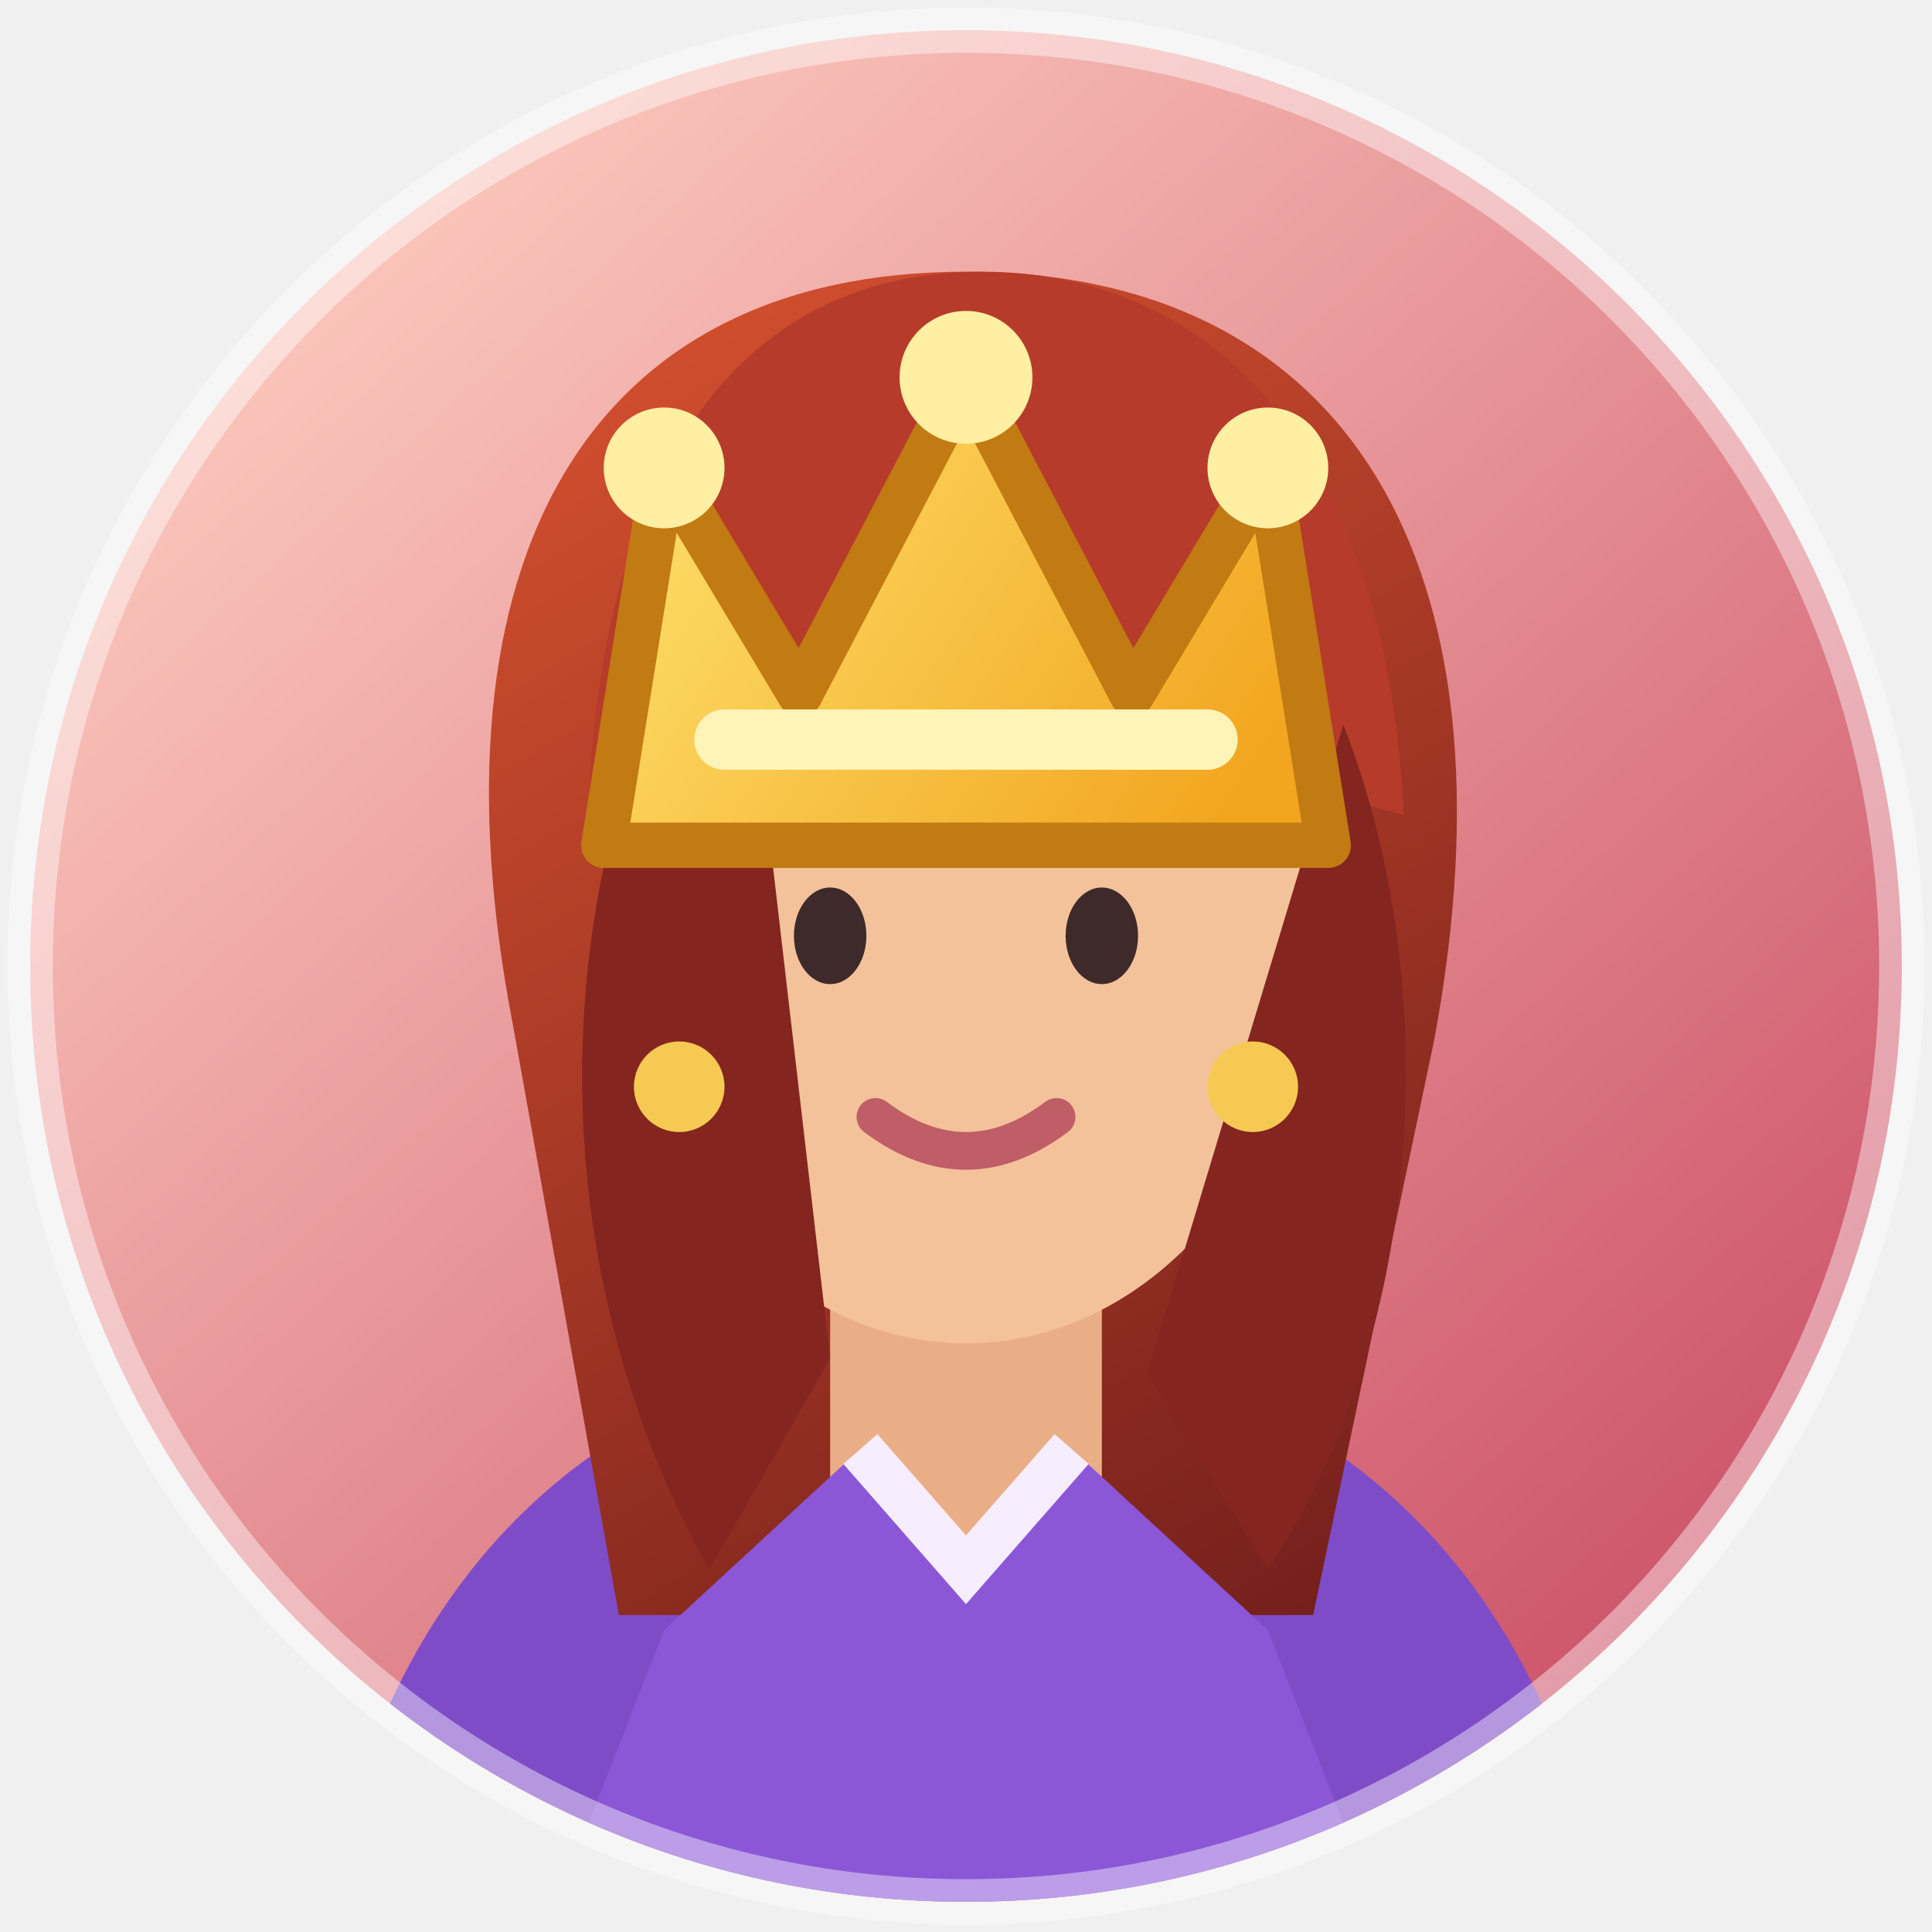
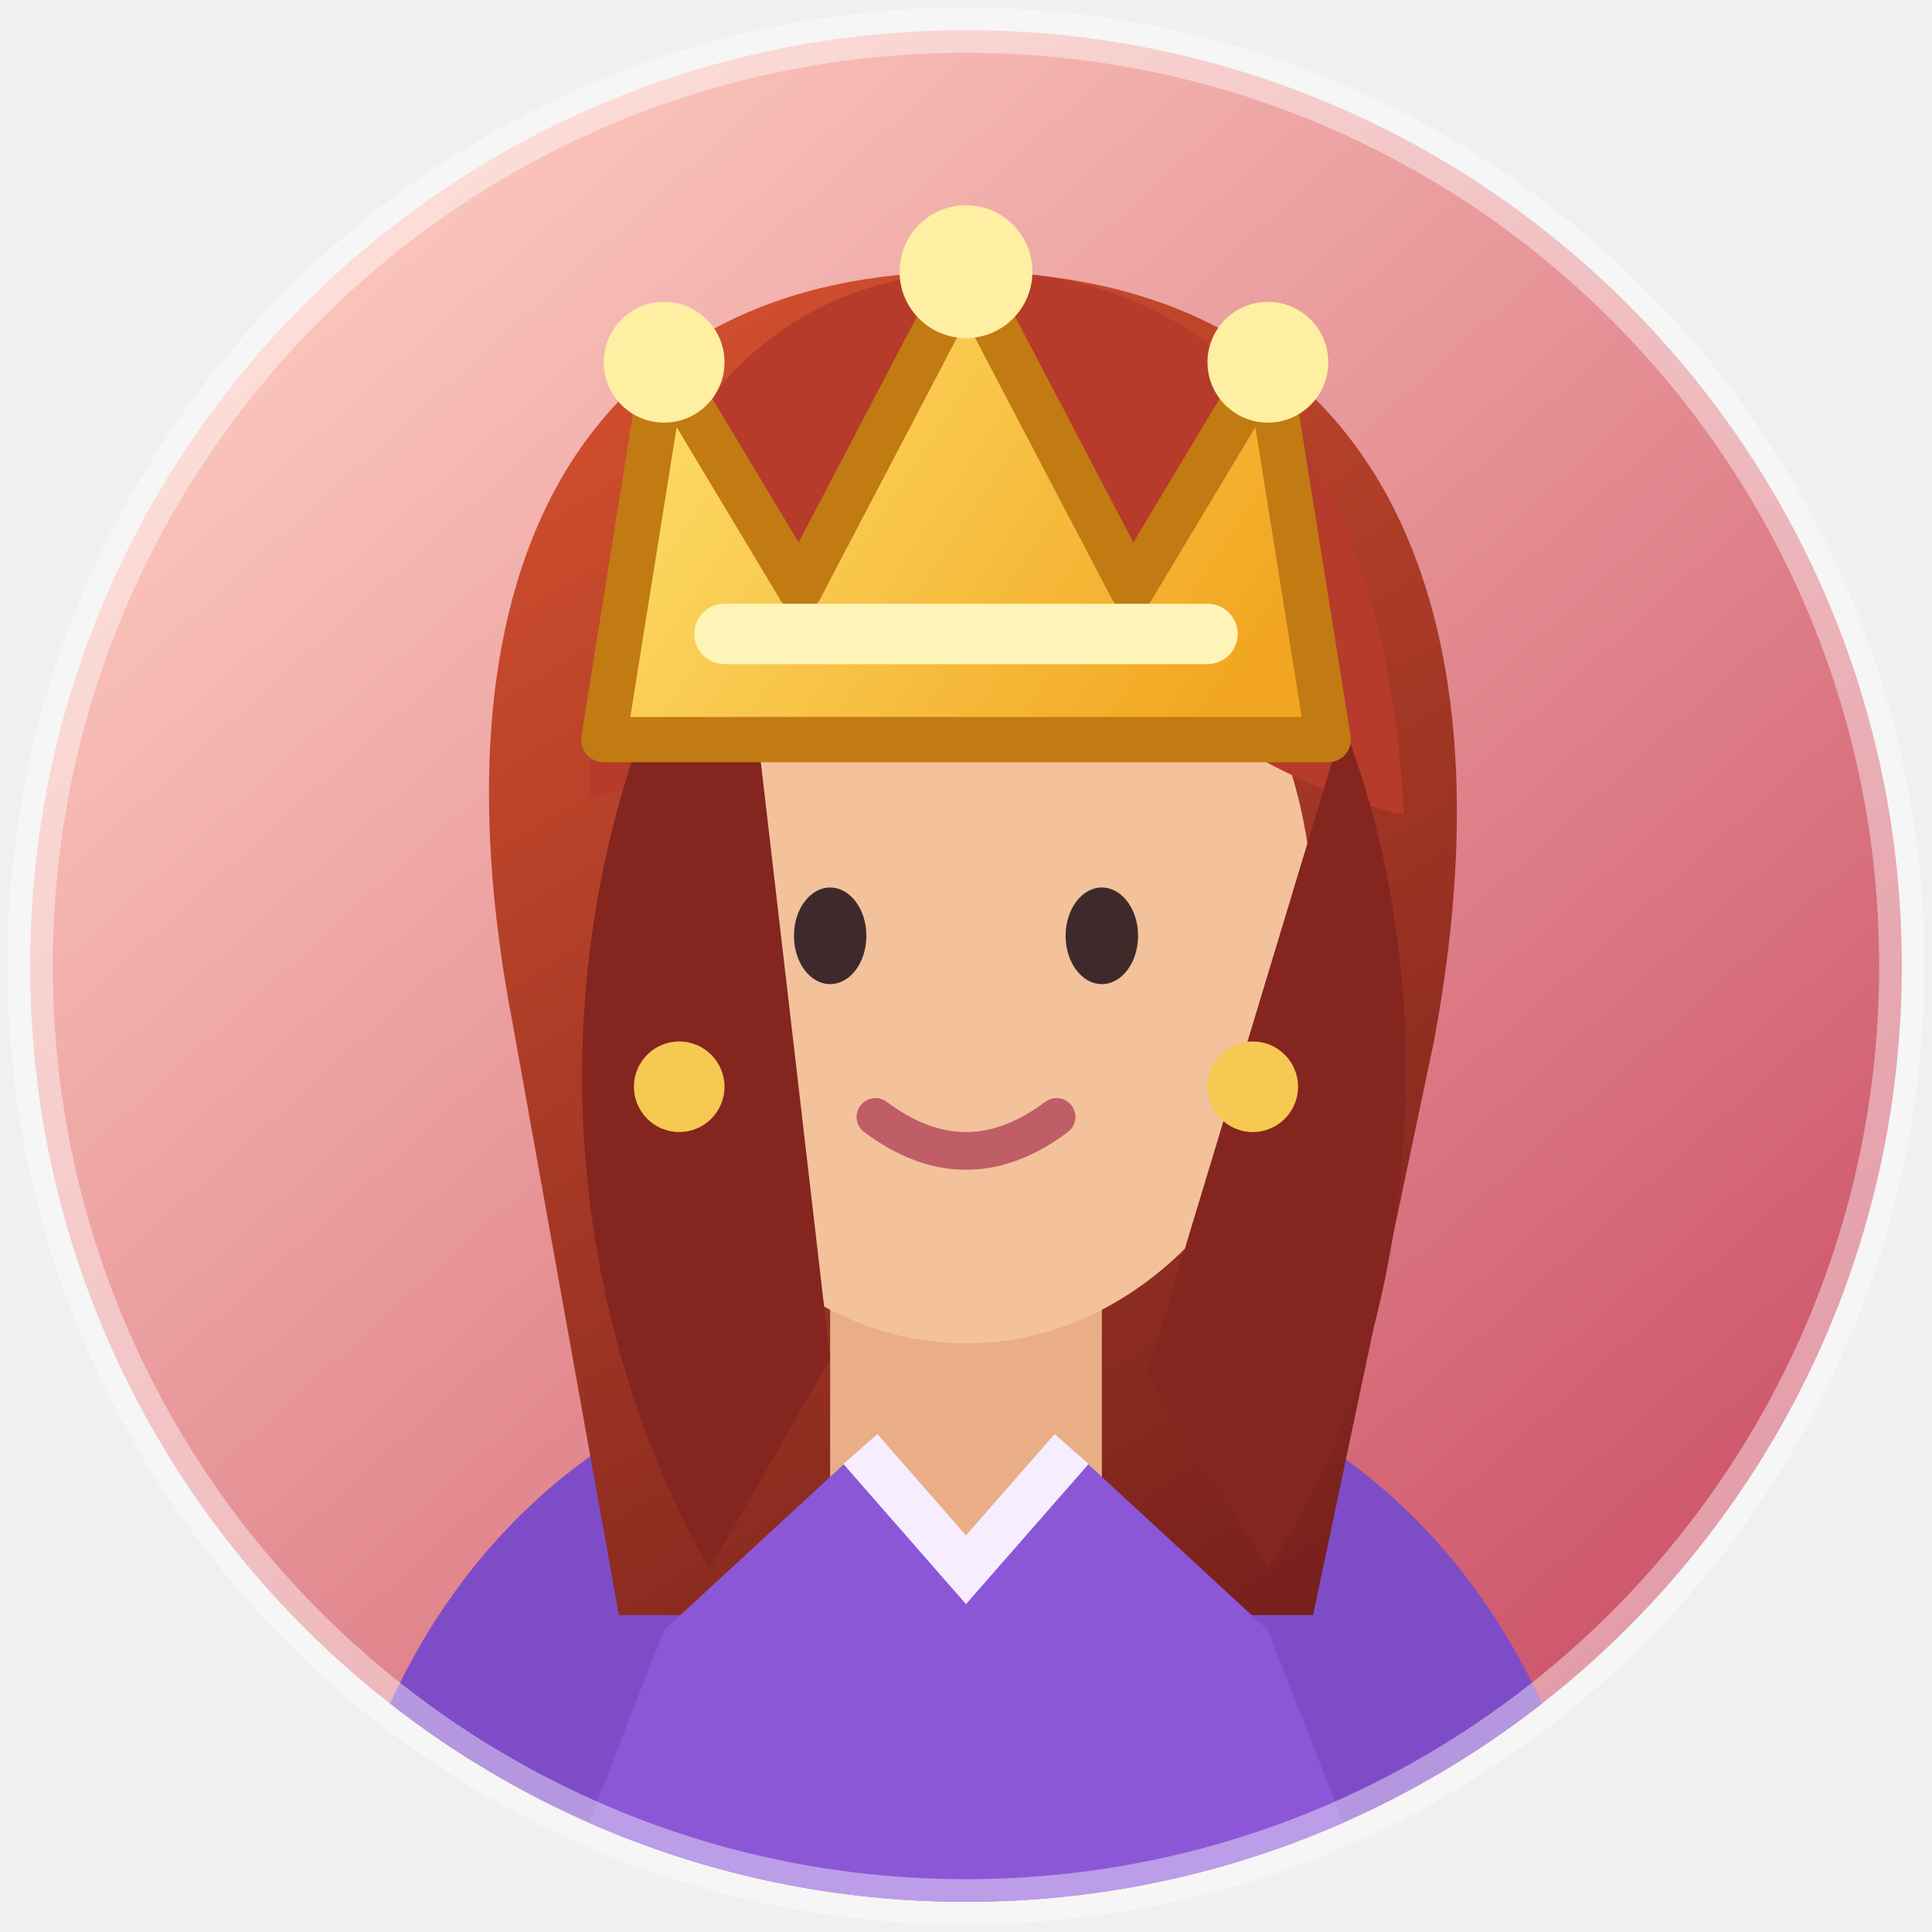
<svg xmlns="http://www.w3.org/2000/svg" viewBox="0 0 128 128">
  <defs>
    <linearGradient id="pelirroja-corona-bg" x1="14" y1="7" x2="116" y2="120" gradientUnits="userSpaceOnUse">
      <stop stop-color="#FFD1C4" />
      <stop offset="1" stop-color="#C94A62" />
    </linearGradient>
    <linearGradient id="pelirroja-corona-hair" x1="38" y1="18" x2="91" y2="104" gradientUnits="userSpaceOnUse">
      <stop stop-color="#D6512F" />
      <stop offset="1" stop-color="#76201C" />
    </linearGradient>
    <linearGradient id="pelirroja-corona-crown" x1="42" y1="16" x2="87" y2="46" gradientUnits="userSpaceOnUse">
      <stop stop-color="#FFE978" />
      <stop offset="1" stop-color="#F2A51F" />
    </linearGradient>
    <clipPath id="pelirroja-corona-clip">
      <circle cx="64" cy="64" r="62" />
    </clipPath>
  </defs>
  <circle cx="64" cy="64" r="62" fill="url(#pelirroja-corona-bg)" />
  <g clip-path="url(#pelirroja-corona-clip)">
    <path d="M21 131c3-27 20-42 43-42s40 15 43 42" fill="#7F4CC8" />
    <path d="M34 68c-6-31 5-50 30-50s37 19 31 51l-8 38H41z" fill="url(#pelirroja-corona-hair)" />
    <path d="M55 82h18v20H55z" fill="#E9AE86" />
    <ellipse cx="64" cy="61" rx="23" ry="28" fill="#F3C29B" />
    <path d="M39 53c1-22 10-35 26-35 17 0 27 14 28 36-12-3-21-11-27-22-5 10-13 17-27 21z" fill="#B63B2A" />
    <path d="M42 50c-6 18-4 38 5 54l8-14-5-43zM89 48L76 91l8 13c10-15 12-38 5-56z" fill="#84251F" />
-     <path d="M44 31l9 15 11-21 11 21 9-15 4 25H40z" fill="url(#pelirroja-corona-crown)" stroke="#C27A13" stroke-width="3" stroke-linejoin="round" />
-     <circle cx="44" cy="31" r="4" fill="#FFEFA2" />
-     <circle cx="64" cy="25" r="4.4" fill="#FFEFA2" />
-     <circle cx="84" cy="31" r="4" fill="#FFEFA2" />
-     <path d="M48 49h32" stroke="#FFF4B8" stroke-width="4" stroke-linecap="round" />
+     <g transform="translate(0 -7)">
+       <path d="M44 31l9 15 11-21 11 21 9-15 4 25H40z" fill="url(#pelirroja-corona-crown)" stroke="#C27A13" stroke-width="3" stroke-linejoin="round" />
+       <circle cx="44" cy="31" r="4" fill="#FFEFA2" />
+       <circle cx="64" cy="25" r="4.4" fill="#FFEFA2" />
+       <circle cx="84" cy="31" r="4" fill="#FFEFA2" />
+       <path d="M48 49h32" stroke="#FFF4B8" stroke-width="4" stroke-linecap="round" />
+     </g>
    <ellipse cx="55" cy="62" rx="2.4" ry="3.2" fill="#3E2A2B" />
    <ellipse cx="73" cy="62" rx="2.4" ry="3.2" fill="#3E2A2B" />
    <path d="M58 74c4 3 8 3 12 0" fill="none" stroke="#BF5E67" stroke-width="2.5" stroke-linecap="round" />
    <path d="M44 108l13-12 7 8 7-8 13 12 9 23H35z" fill="#8B57D7" />
    <path d="M57 96l7 8 7-8" fill="none" stroke="#F6EDFF" stroke-width="3" />
    <circle cx="45" cy="72" r="3" fill="#F6C952" />
    <circle cx="83" cy="72" r="3" fill="#F6C952" />
  </g>
  <circle cx="64" cy="64" r="62" fill="none" stroke="#FFF" stroke-opacity=".42" stroke-width="3" />
</svg>
